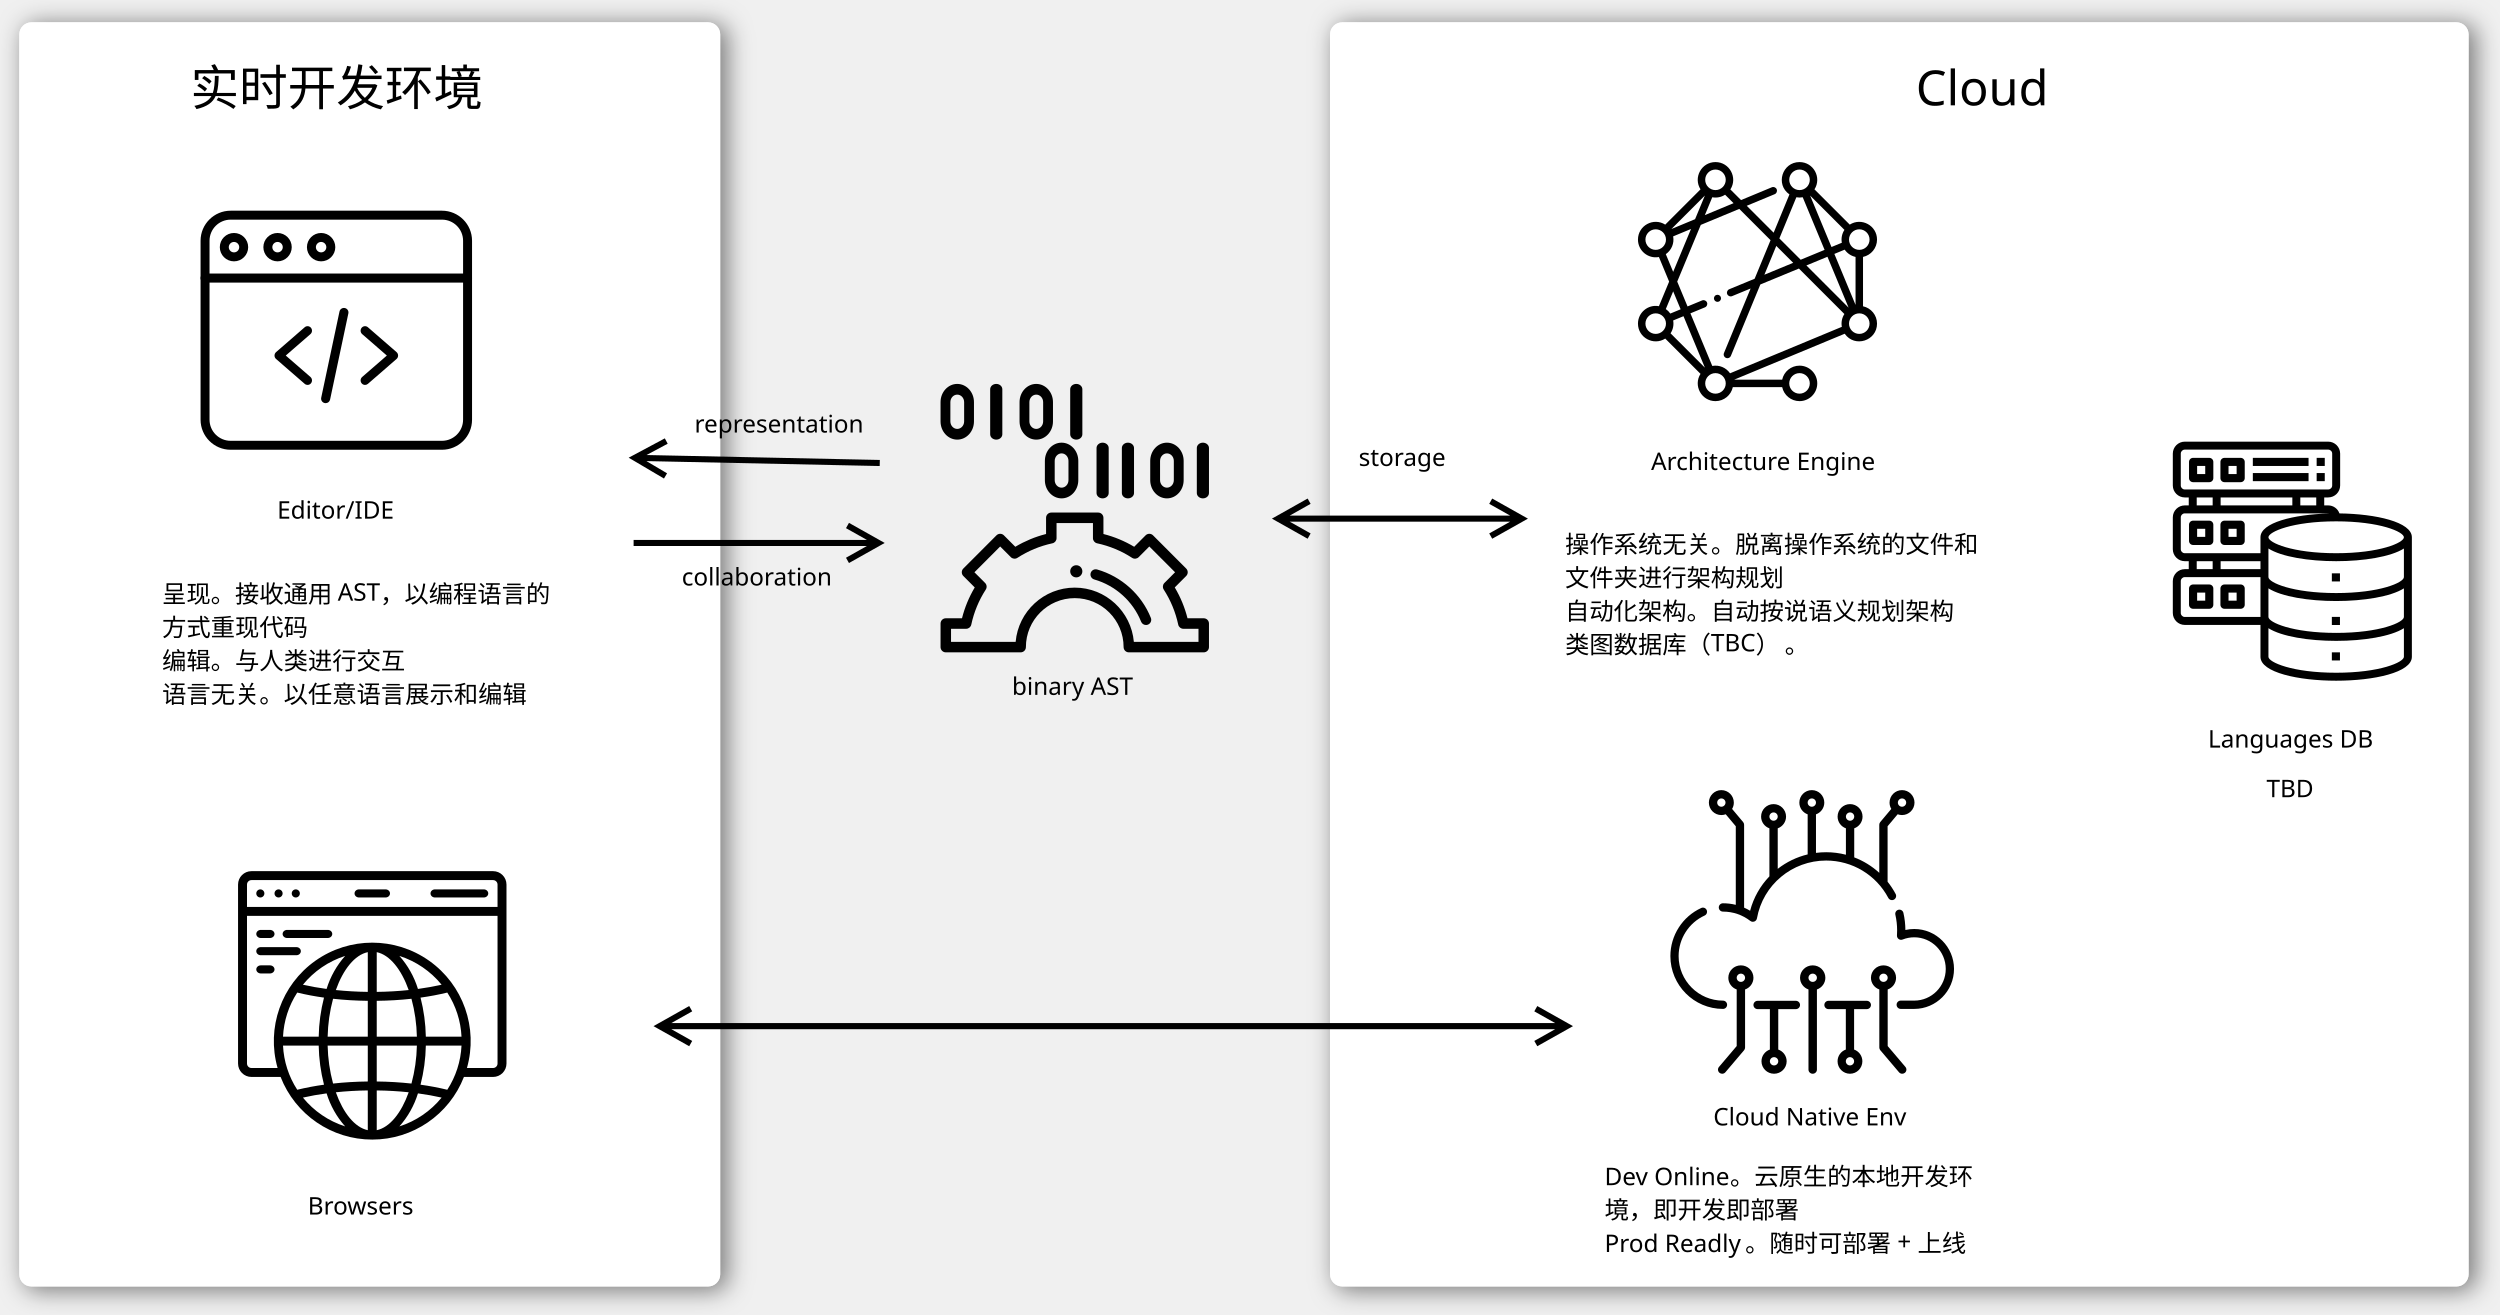
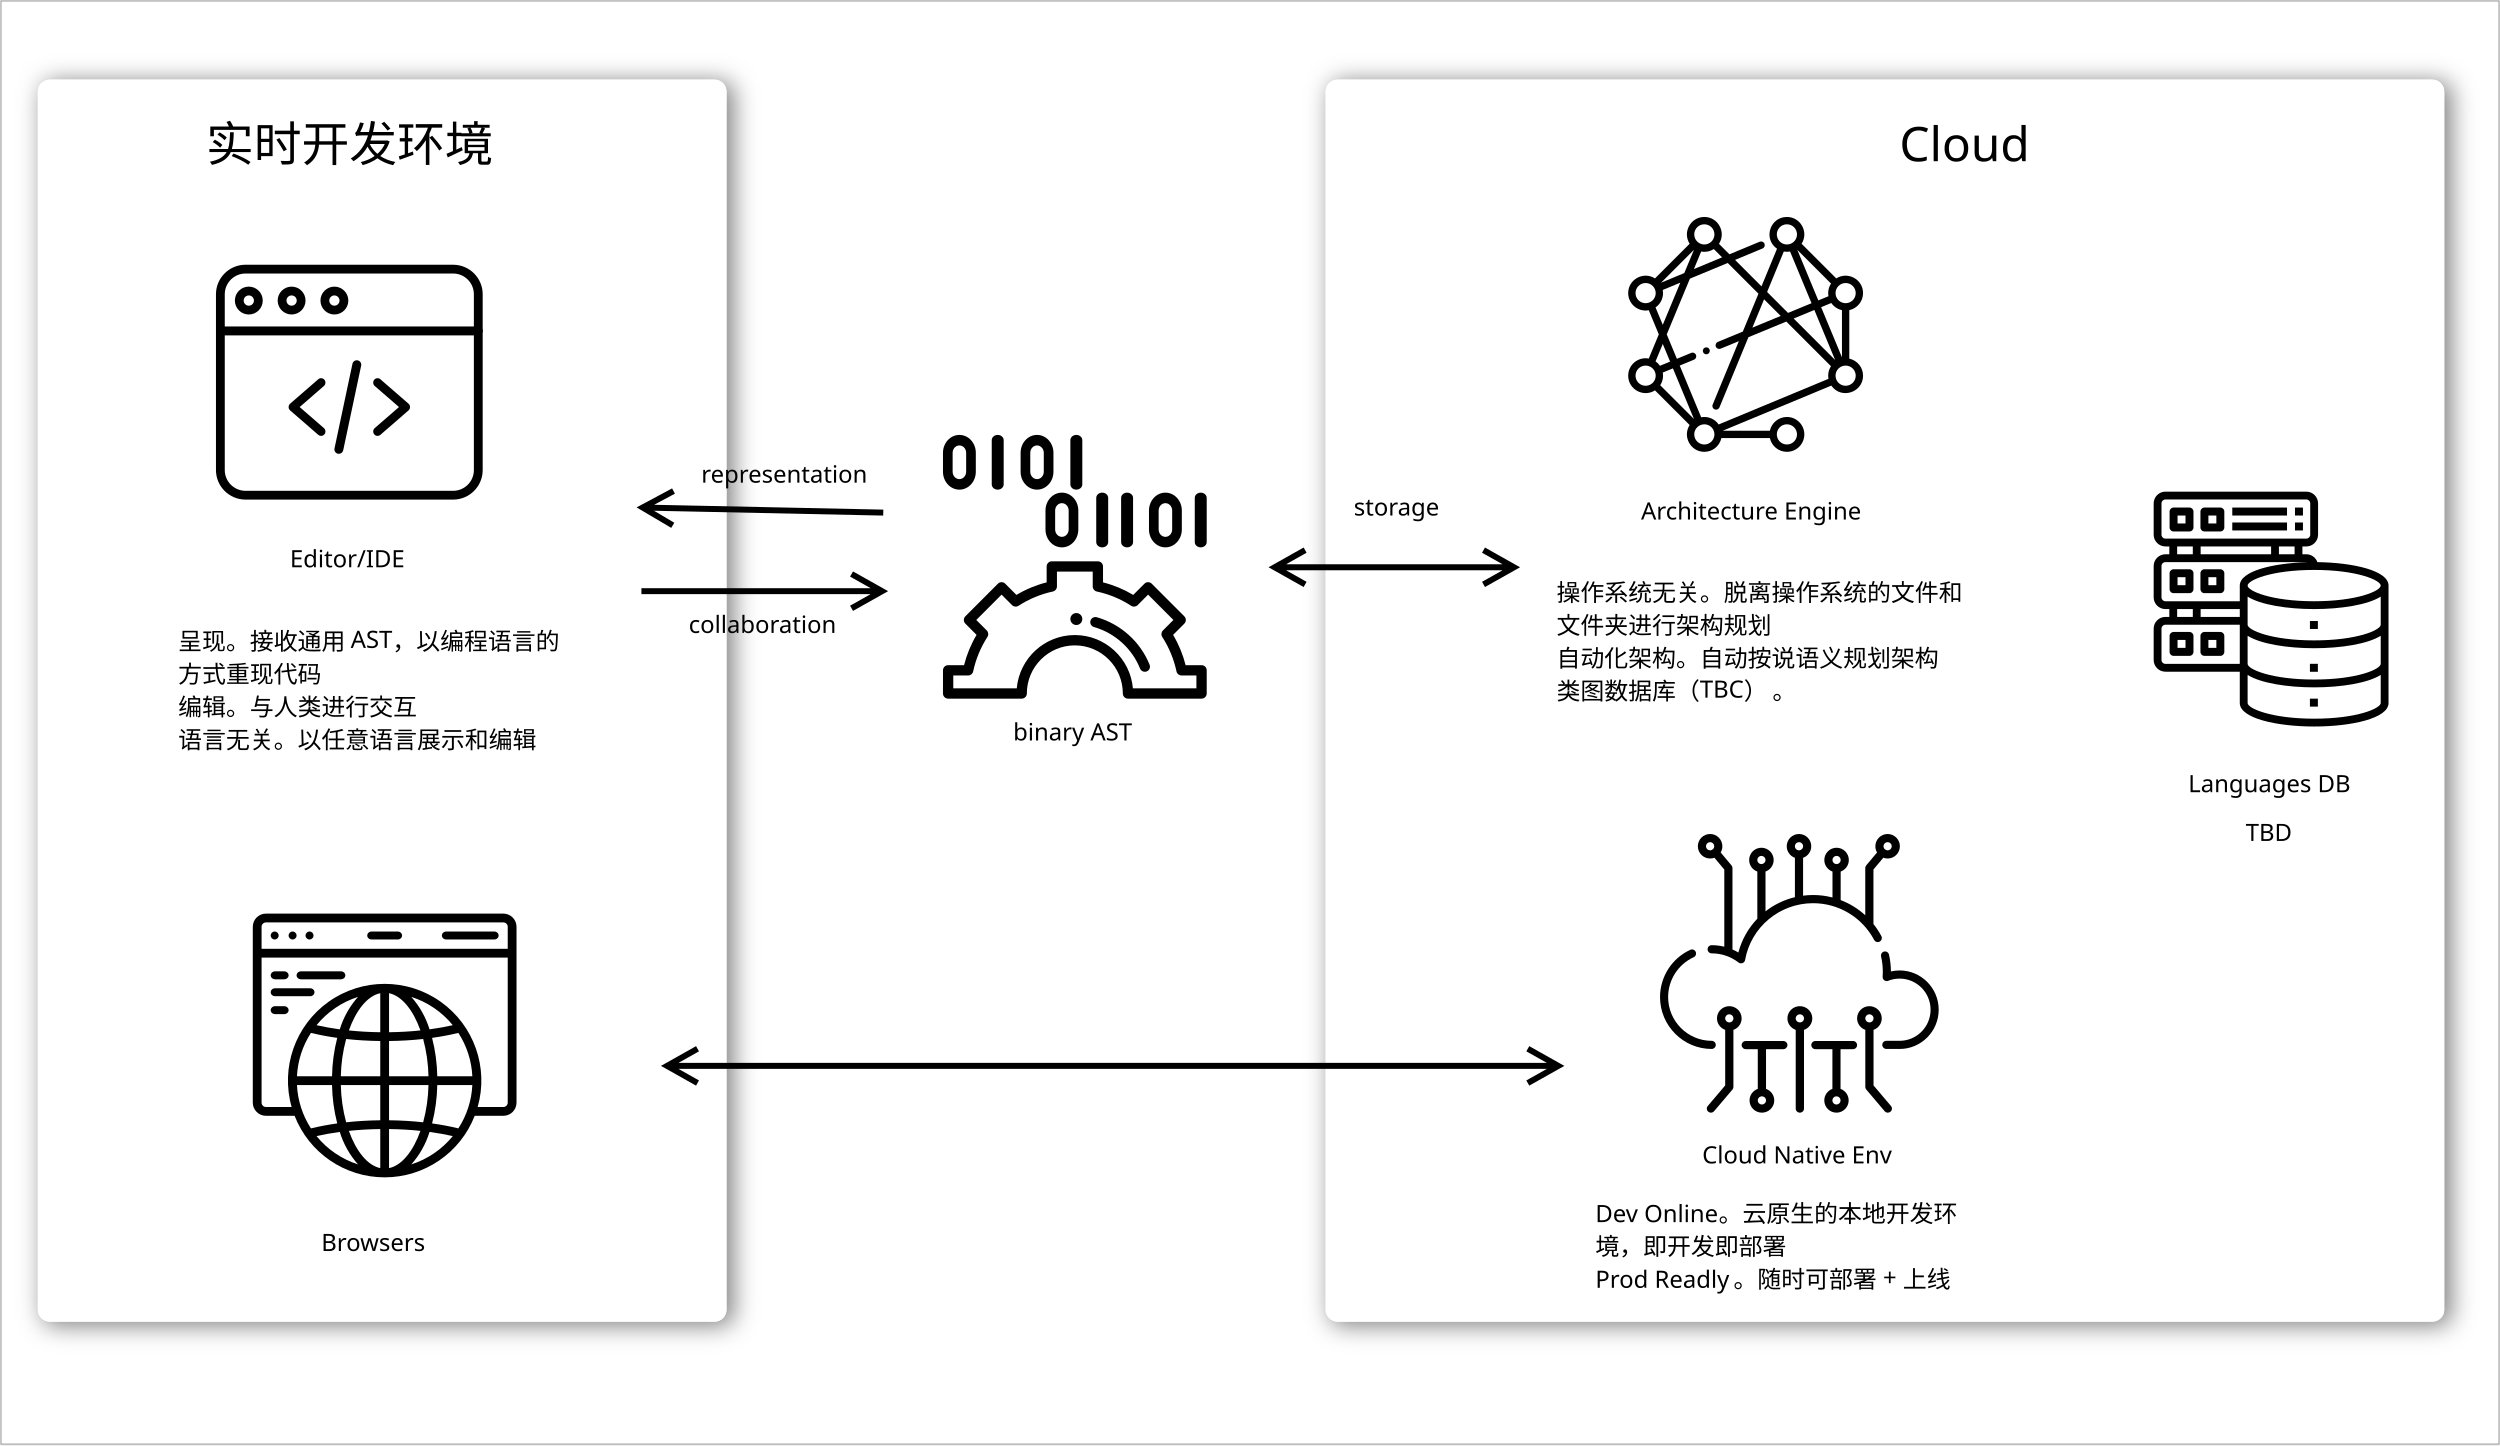
- <svg xmlns="http://www.w3.org/2000/svg" xmlns:xlink="http://www.w3.org/1999/xlink" width="2468px" height="1298px" viewBox="0 0 2468 1298" version="1.1">
+ <svg xmlns="http://www.w3.org/2000/svg" xmlns:xlink="http://www.w3.org/1999/xlink" width="2512px" height="1452px" viewBox="0 0 2512 1452" version="1.1">
  <defs>
-     <rect id="path-1" x="1294" y="0" width="1124" height="1248" rx="12" />
+     <rect id="path-1" x="1331" y="79" width="1124" height="1248" rx="12" />
    <filter x="-3.1%" y="-3.0%" width="107.2%" height="106.5%" filterUnits="objectBoundingBox" id="filter-2">
      <feMorphology radius="0.5" operator="dilate" in="SourceAlpha" result="shadowSpreadOuter1" />
      <feOffset dx="6" dy="3" in="shadowSpreadOuter1" result="shadowOffsetOuter1" />
      <feGaussianBlur stdDeviation="12" in="shadowOffsetOuter1" result="shadowBlurOuter1" />
      <feComposite in="shadowBlurOuter1" in2="SourceAlpha" operator="out" result="shadowBlurOuter1" />
      <feColorMatrix values="0 0 0 0 0   0 0 0 0 0   0 0 0 0 0  0 0 0 0.5 0" type="matrix" in="shadowBlurOuter1" />
    </filter>
-     <rect id="path-3" x="0" y="0" width="692" height="1248" rx="12" />
+     <rect id="path-3" x="37" y="79" width="692" height="1248" rx="12" />
    <filter x="-5.0%" y="-3.0%" width="111.7%" height="106.5%" filterUnits="objectBoundingBox" id="filter-4">
      <feMorphology radius="0.5" operator="dilate" in="SourceAlpha" result="shadowSpreadOuter1" />
      <feOffset dx="6" dy="3" in="shadowSpreadOuter1" result="shadowOffsetOuter1" />
      <feGaussianBlur stdDeviation="12" in="shadowOffsetOuter1" result="shadowBlurOuter1" />
      <feComposite in="shadowBlurOuter1" in2="SourceAlpha" operator="out" result="shadowBlurOuter1" />
      <feColorMatrix values="0 0 0 0 0   0 0 0 0 0   0 0 0 0 0  0 0 0 0.5 0" type="matrix" in="shadowBlurOuter1" />
    </filter>
  </defs>
  <g id="Page-1" stroke="none" stroke-width="1" fill="none" fill-rule="evenodd">
-     <g id="water" transform="translate(19, 22)">
+     <g id="water" transform="translate(1, 1)">
+       <rect id="Rectangle" stroke="#979797" fill="#FFFFFF" x="0" y="0" width="2510" height="1450" />
      <g id="Rectangle">
        <use fill="black" fill-opacity="1" filter="url(#filter-2)" xlink:href="#path-1" />
        <use fill="#FFFFFF" fill-rule="evenodd" xlink:href="#path-1" />
      </g>
      <g id="Rectangle">
        <use fill="black" fill-opacity="1" filter="url(#filter-4)" xlink:href="#path-3" />
        <use fill="#FFFFFF" fill-rule="evenodd" xlink:href="#path-3" />
      </g>
-       <g id="Group-7" transform="translate(1565, 758)" fill="#000000">
+       <g id="Group-7" transform="translate(1602, 837)" fill="#000000">
        <g id="network" transform="translate(65, 0)" fill-rule="nonzero">
          <path d="M56,211.913 C56,209.655 54.179,207.825 51.932,207.825 C27.782,207.825 8.136,188.1 8.136,163.854 C8.136,146.654 18.215,130.936 33.813,123.809 C35.859,122.875 36.763,120.452 35.833,118.397 C34.903,116.342 32.49,115.433 30.446,116.368 C11.951,124.818 0,143.457 0,163.854 C0,192.607 23.296,216 51.932,216 C54.179,216 56,214.17 56,211.913 L56,211.913 Z" id="Path" />
          <path d="M85.454,126.616 C91.374,93.537 120.113,69.529 153.786,69.529 C179.537,69.529 203.045,83.664 215.136,106.418 C216.201,108.421 218.687,109.182 220.69,108.117 C222.692,107.053 223.453,104.565 222.388,102.562 C220.089,98.234 217.419,94.186 214.432,90.446 L214.432,35.688 L224.366,23.846 C225.709,24.35 227.163,24.626 228.681,24.626 C235.474,24.626 241,19.102 241,12.313 C241,5.523 235.473,0 228.681,0 C221.888,0 216.362,5.523 216.362,12.313 C216.362,14.595 216.986,16.733 218.073,18.567 L207.18,31.551 C206.559,32.291 206.219,33.226 206.219,34.192 L206.219,81.659 C199.009,75.055 190.621,69.881 181.498,66.403 L181.498,37.731 C186.278,36.037 189.711,31.472 189.711,26.121 C189.711,19.332 184.184,13.809 177.391,13.809 C170.598,13.809 165.072,19.332 165.072,26.121 C165.072,31.472 168.505,36.037 173.285,37.731 L173.285,63.786 C167.005,62.163 160.463,61.313 153.786,61.313 C150.387,61.313 147.031,61.532 143.736,61.958 L143.736,23.922 C148.516,22.228 151.949,17.663 151.949,12.313 C151.949,5.523 146.423,0 139.63,0 C132.837,0 127.311,5.523 127.311,12.313 C127.311,17.663 130.744,22.228 135.524,23.922 L135.524,63.47 C124.634,66.089 114.588,71.004 105.975,77.722 L105.975,37.731 C110.755,36.037 114.188,31.472 114.188,26.121 C114.188,19.332 108.662,13.809 101.869,13.809 C95.076,13.809 89.55,19.332 89.55,26.121 C89.55,31.472 92.982,36.037 97.762,37.731 L97.762,85.125 C88.813,94.431 82.138,106.021 78.709,119.084 C76.791,117.936 74.812,116.918 72.781,116.033 L72.781,34.193 C72.781,33.226 72.44,32.291 71.82,31.552 L60.927,18.568 C62.014,16.733 62.638,14.595 62.638,12.313 C62.638,5.523 57.112,0 50.319,0 C43.526,0 38,5.523 38,12.313 C38,19.102 43.526,24.626 50.319,24.626 C51.836,24.626 53.291,24.35 54.634,23.846 L64.568,35.688 L64.568,113.251 C60.468,112.237 56.221,111.72 51.887,111.72 C49.619,111.72 47.781,113.559 47.781,115.828 C47.781,118.096 49.619,119.936 51.887,119.936 C61.765,119.936 71.106,123.12 78.9,129.143 C79.63,129.707 80.516,130 81.411,130 C81.909,130 82.409,129.91 82.888,129.725 C84.228,129.208 85.2,128.029 85.454,126.616 L85.454,126.616 Z M228.681,8.216 C230.945,8.216 232.787,10.053 232.787,12.313 C232.787,14.572 230.945,16.41 228.681,16.41 C226.416,16.41 224.574,14.572 224.574,12.313 C224.574,10.053 226.416,8.216 228.681,8.216 Z M177.391,22.024 C179.656,22.024 181.498,23.862 181.498,26.121 C181.498,28.38 179.656,30.218 177.391,30.218 C175.127,30.218 173.285,28.38 173.285,26.121 C173.285,23.861 175.127,22.024 177.391,22.024 L177.391,22.024 Z M139.63,8.216 C141.895,8.216 143.736,10.053 143.736,12.313 C143.736,14.572 141.895,16.41 139.63,16.41 C137.365,16.41 135.524,14.572 135.524,12.313 C135.524,10.053 137.365,8.216 139.63,8.216 Z M101.869,22.024 C104.133,22.024 105.975,23.862 105.975,26.121 C105.975,28.38 104.133,30.218 101.869,30.218 C99.604,30.218 97.762,28.38 97.762,26.121 C97.762,23.861 99.604,22.024 101.869,22.024 L101.869,22.024 Z M46.213,12.313 C46.213,10.053 48.055,8.216 50.319,8.216 C52.584,8.216 54.426,10.053 54.426,12.313 C54.426,14.572 52.584,16.41 50.319,16.41 C48.055,16.41 46.213,14.572 46.213,12.313 Z" id="Shape" />
          <path d="M240.757,137.104 C237.782,137.104 234.852,137.435 231.996,138.09 C231.962,132.383 231.306,126.697 230.047,121.183 C229.544,118.976 227.357,117.598 225.164,118.105 C222.971,118.611 221.601,120.81 222.104,123.016 C223.261,128.084 223.847,133.316 223.847,138.566 C223.847,140.168 223.791,141.801 223.679,143.419 C223.583,144.824 224.211,146.182 225.342,147.012 C226.474,147.844 227.951,148.031 229.252,147.51 C232.91,146.045 236.781,145.302 240.756,145.302 C257.902,145.302 271.85,159.32 271.85,176.552 C271.85,193.784 257.901,207.803 240.756,207.803 L227.393,207.803 C225.142,207.803 223.318,209.638 223.318,211.902 C223.318,214.165 225.142,216 227.393,216 L240.756,216 C262.396,216 280,198.304 280,176.552 C280,154.801 262.396,137.104 240.757,137.104 L240.757,137.104 Z" id="Path" />
          <path d="M193.917,208 L156.083,208 C153.828,208 152,209.836 152,212.102 C152,214.367 153.828,216.203 156.083,216.203 L173.203,216.203 L173.203,256.115 C168.451,257.806 165.038,262.364 165.038,267.706 C165.038,274.485 170.532,280 177.286,280 C184.039,280 189.533,274.485 189.533,267.706 C189.533,262.363 186.12,257.806 181.368,256.115 L181.368,216.203 L193.917,216.203 C196.172,216.203 198,214.367 198,212.102 C198,209.836 196.172,208 193.917,208 L193.917,208 Z M177.286,271.797 C175.035,271.797 173.203,269.962 173.203,267.706 C173.203,265.45 175.035,263.616 177.286,263.616 C179.537,263.616 181.368,265.451 181.368,267.706 C181.368,269.962 179.537,271.797 177.286,271.797 Z" id="Shape" />
          <path d="M123.858,208 L86.142,208 C83.854,208 82,209.836 82,212.102 C82,214.367 83.854,216.203 86.142,216.203 L98.217,216.203 L98.217,256.115 C93.395,257.806 89.933,262.364 89.933,267.706 C89.933,274.485 95.507,280 102.359,280 C109.21,280 114.784,274.485 114.784,267.706 C114.784,262.363 111.322,257.806 106.5,256.115 L106.5,216.203 L123.858,216.203 C126.146,216.203 128,214.367 128,212.102 C128,209.836 126.146,208 123.858,208 L123.858,208 Z M102.359,271.797 C100.074,271.797 98.217,269.962 98.217,267.706 C98.217,265.45 100.074,263.616 102.359,263.616 C104.643,263.616 106.5,265.451 106.5,267.706 C106.5,269.962 104.643,271.797 102.359,271.797 Z" id="Shape" />
          <path d="M69.603,173 C62.768,173 57.207,178.495 57.207,185.25 C57.207,190.573 60.661,195.114 65.471,196.8 L65.471,252.658 L47.967,273.286 C46.5,275.015 46.728,277.593 48.476,279.044 C49.25,279.686 50.193,280 51.13,280 C52.309,280 53.481,279.504 54.298,278.54 L72.769,256.773 C73.393,256.036 73.736,255.106 73.736,254.146 L73.736,196.799 C78.545,195.114 82,190.572 82,185.249 C82,178.495 76.439,173 69.603,173 Z M69.603,189.326 C67.325,189.326 65.471,187.497 65.471,185.25 C65.471,183.002 67.325,181.174 69.603,181.174 C71.882,181.174 73.736,183.002 73.736,185.25 C73.736,187.497 71.882,189.326 69.603,189.326 Z" id="Shape" />
          <path d="M140.5,173 C133.607,173 128,178.495 128,185.25 C128,190.573 131.483,195.114 136.333,196.799 L136.333,275.913 C136.333,278.17 138.199,280 140.5,280 C142.801,280 144.667,278.17 144.667,275.913 L144.667,196.799 C149.517,195.114 153,190.573 153,185.25 C153,178.495 147.393,173 140.5,173 L140.5,173 Z M140.5,189.325 C138.202,189.325 136.333,187.497 136.333,185.25 C136.333,183.002 138.202,181.174 140.5,181.174 C142.798,181.174 144.667,183.002 144.667,185.25 C144.667,187.497 142.798,189.325 140.5,189.325 Z" id="Shape" />
          <path d="M214.529,252.658 L214.529,196.799 C219.339,195.114 222.793,190.573 222.793,185.25 C222.793,178.495 217.233,173 210.397,173 C203.561,173 198,178.495 198,185.25 C198,190.573 201.455,195.114 206.264,196.799 L206.264,254.146 C206.264,255.107 206.607,256.037 207.231,256.773 L225.703,278.54 C226.52,279.504 227.691,280 228.87,280 C229.807,280 230.75,279.686 231.524,279.044 C233.272,277.593 233.5,275.015 232.033,273.286 L214.529,252.658 Z M210.397,181.174 C212.676,181.174 214.529,183.002 214.529,185.25 C214.529,187.497 212.676,189.325 210.397,189.325 C208.118,189.325 206.264,187.497 206.264,185.25 C206.264,183.002 208.118,181.174 210.397,181.174 Z" id="Shape" />
        </g>
        <text id="Cloud-Native-Env" font-family="PingFangSC-Semibold, PingFang SC" font-size="24" font-weight="500">
          <tspan x="107.352" y="331">Cloud Native Env</tspan>
        </text>
        <text id="Dev-Online。云原生的本地开发环" font-family="PingFangSC-Semibold, PingFang SC" font-size="24" font-weight="500">
          <tspan x="0" y="390">Dev Online</tspan>
          <tspan x="123.816" y="390" font-family="PingFangSC-Regular, PingFang SC" font-weight="normal">。云原生的本地开发环</tspan>
          <tspan x="0" y="423" font-family="PingFangSC-Regular, PingFang SC" font-weight="normal">境，即开发即部署</tspan>
          <tspan x="0" y="456">Prod Readly</tspan>
          <tspan x="138.768" y="456" font-family="PingFangSC-Regular, PingFang SC" font-weight="normal">。随时可部署 + 上线</tspan>
        </text>
      </g>
-       <g id="ide" transform="translate(141, 186)" fill="#000000">
+       <g id="ide" transform="translate(178, 265)" fill="#000000">
        <g id="web-programming" transform="translate(38, 0)" fill-rule="nonzero">
          <path d="M105.629,172 C104.629,172 103.623,171.65 102.801,170.936 L74.536,146.392 C73.561,145.544 73,144.306 73,142.999 C73,141.694 73.563,140.456 74.536,139.608 L102.801,115.064 C104.637,113.468 107.393,113.694 108.958,115.566 C110.521,117.44 110.301,120.251 108.463,121.845 L84.105,142.999 L108.463,164.152 C110.301,165.748 110.521,168.56 108.958,170.431 C108.093,171.468 106.864,172 105.629,172 Z" id="Path" />
          <path d="M162.37,172 C161.134,172 159.906,171.468 159.043,170.431 C157.478,168.56 157.7,165.748 159.535,164.152 L183.894,142.999 L159.535,121.845 C157.7,120.251 157.478,117.44 159.043,115.566 C160.606,113.694 163.365,113.468 165.198,115.064 L193.464,139.608 C194.439,140.456 195,141.694 195,142.999 C195,144.306 194.439,145.544 193.464,146.392 L165.198,170.936 C164.376,171.65 163.37,172 162.37,172 L162.37,172 Z" id="Path" />
          <path d="M123.482,190 C123.175,190 122.865,189.968 122.553,189.903 C120.136,189.397 118.588,187.038 119.097,184.637 L137.145,99.529 C137.654,97.128 140.027,95.59 142.447,96.096 C144.864,96.602 146.412,98.959 145.903,101.362 L127.855,186.47 C127.41,188.564 125.553,190 123.482,190 L123.482,190 Z" id="Path" />
          <path d="M238.292,236 L29.708,236 C13.328,236 0,222.7 0,206.349 L0,29.651 C0,13.303 13.328,0 29.708,0 L238.292,0 C254.672,0 268,13.303 268,29.651 L268,206.349 C268,222.7 254.672,236 238.292,236 Z M29.708,8.832 C18.207,8.832 8.849,18.172 8.849,29.651 L8.849,206.349 C8.849,217.828 18.207,227.168 29.708,227.168 L238.292,227.168 C249.793,227.168 259.151,217.828 259.151,206.349 L259.151,29.651 C259.151,18.172 249.793,8.832 238.292,8.832 L29.708,8.832 Z" id="Shape" />
          <path d="M263.575,71 L4.425,71 C1.98,71 0,68.986 0,66.5 C0,64.016 1.98,62 4.425,62 L263.575,62 C266.02,62 268,64.016 268,66.5 C268,68.986 266.02,71 263.575,71 Z" id="Path" />
          <path d="M76,50 C68.283,50 62,43.717 62,36 C62,28.28 68.283,22 76,22 C83.72,22 90,28.28 90,36 C90,43.717 83.72,50 76,50 Z M76,30.848 C73.161,30.848 70.848,33.159 70.848,36 C70.848,38.841 73.161,41.152 76,41.152 C78.841,41.152 81.152,38.841 81.152,36 C81.152,33.159 78.841,30.848 76,30.848 Z" id="Shape" />
          <path d="M33,50 C25.28,50 19,43.72 19,36 C19,28.28 25.28,22 33,22 C40.72,22 47,28.28 47,36 C47,43.72 40.72,50 33,50 Z M33,30.848 C30.161,30.848 27.848,33.161 27.848,36 C27.848,38.841 30.161,41.152 33,41.152 C35.841,41.152 38.152,38.841 38.152,36 C38.152,33.161 35.841,30.848 33,30.848 Z" id="Shape" />
          <path d="M118.999,50 C111.281,50 105,43.719 105,35.999 C105,28.281 111.281,22 118.999,22 C126.719,22 133,28.281 133,35.999 C133,43.719 126.719,50 118.999,50 Z M118.999,30.846 C116.16,30.846 113.849,33.157 113.849,35.999 C113.849,38.84 116.16,41.151 118.999,41.151 C121.84,41.151 124.151,38.84 124.151,35.999 C124.151,33.157 121.84,30.846 118.999,30.846 Z" id="Shape" />
        </g>
        <text id="呈现。接收通用-AST，以编程语言的方式" font-family="PingFangSC-Semibold, PingFang SC" font-size="24" font-weight="500">
          <tspan x="0" y="387">呈现。</tspan>
          <tspan x="72" y="387" font-family="PingFangSC-Regular, PingFang SC" font-weight="normal">接收通用 AST，以编程语言的</tspan>
          <tspan x="0" y="420" font-family="PingFangSC-Regular, PingFang SC" font-weight="normal">方式重现代码</tspan>
          <tspan x="0" y="453">编辑</tspan>
          <tspan x="48" y="453" font-family="PingFangSC-Regular, PingFang SC" font-weight="normal">。与人类进行交互</tspan>
          <tspan x="0" y="486">语言无关</tspan>
          <tspan x="96" y="486" font-family="PingFangSC-Regular, PingFang SC" font-weight="normal">。以任意语言展示和编辑</tspan>
        </text>
      </g>
-       <g id="db" transform="translate(2126, 414)" fill="#000000">
+       <g id="db" transform="translate(2163, 493)" fill="#000000">
        <g id="database-storage" fill-rule="nonzero">
          <path d="M164.492,70.839 C162.856,66.11 158.404,62.937 153.4,62.933 L149.467,62.933 L149.467,55.067 L153.4,55.067 C159.909,55.047 165.181,49.776 165.2,43.267 L165.2,11.8 C165.181,5.291 159.909,0.019 153.4,0 L11.8,0 C5.291,0.019 0.019,5.291 0,11.8 L0,43.267 C0.019,49.776 5.291,55.047 11.8,55.067 L15.733,55.067 L15.733,62.933 L11.8,62.933 C5.291,62.953 0.019,68.224 0,74.733 L0,106.2 C0.019,112.709 5.291,117.981 11.8,118 L15.733,118 L15.733,125.867 L11.8,125.867 C5.291,125.886 0.019,131.158 0,137.667 L0,169.133 C0.019,175.642 5.291,180.914 11.8,180.933 L86.533,180.933 L86.533,212.4 C86.533,227.897 124.136,236 161.267,236 C198.397,236 236,227.897 236,212.4 L236,94.4 C236,79.335 200.561,71.311 164.492,70.839 Z M11.8,47.2 C9.628,47.2 7.867,45.439 7.867,43.267 L7.867,11.8 C7.867,9.628 9.628,7.867 11.8,7.867 L153.4,7.867 C155.572,7.867 157.333,9.628 157.333,11.8 L157.333,43.267 C157.333,45.439 155.572,47.2 153.4,47.2 L11.8,47.2 Z M141.6,55.067 L141.6,62.933 L125.867,62.933 L125.867,55.067 L141.6,55.067 Z M118,55.067 L118,62.933 L47.2,62.933 L47.2,55.067 L118,55.067 Z M39.333,55.067 L39.333,62.933 L23.6,62.933 L23.6,55.067 L39.333,55.067 Z M86.533,173.067 L11.8,173.067 C9.628,173.067 7.867,171.306 7.867,169.133 L7.867,137.667 C7.867,135.494 9.628,133.733 11.8,133.733 L86.533,133.733 L86.533,173.067 Z M23.6,125.867 L23.6,118 L39.333,118 L39.333,125.867 L23.6,125.867 Z M86.533,125.867 L47.2,125.867 L47.2,118 L86.533,118 L86.533,125.867 Z M86.533,94.4 L86.533,110.133 L11.8,110.133 C9.628,110.133 7.867,108.372 7.867,106.2 L7.867,74.733 C7.867,72.561 9.628,70.8 11.8,70.8 L153.4,70.8 C153.587,70.82 153.772,70.86 153.951,70.918 C119.337,71.901 86.533,79.925 86.533,94.4 Z M228.133,212.4 C228.133,217.749 204.533,228.133 161.267,228.133 C118,228.133 94.4,217.749 94.4,212.4 L94.4,184.159 C107.341,192.379 134.363,196.667 161.267,196.667 C188.171,196.667 215.193,192.379 228.133,184.159 L228.133,212.4 Z M228.133,173.067 C228.133,178.416 204.533,188.8 161.267,188.8 C118,188.8 94.4,178.416 94.4,173.067 L94.4,144.825 C107.341,153.046 134.363,157.333 161.267,157.333 C188.171,157.333 215.193,153.046 228.133,144.825 L228.133,173.067 Z M228.133,133.733 C228.133,139.083 204.533,149.467 161.267,149.467 C118,149.467 94.4,139.083 94.4,133.733 L94.4,105.492 C107.341,113.713 134.363,118 161.267,118 C188.171,118 215.193,113.713 228.133,105.492 L228.133,133.733 Z M161.267,110.133 C118,110.133 94.4,99.749 94.4,94.4 C94.4,89.051 118,78.667 161.267,78.667 C204.533,78.667 228.133,89.051 228.133,94.4 C228.133,99.749 204.533,110.133 161.267,110.133 Z" id="Shape" />
          <polygon id="Path" points="157 130 165 130 165 138 157 138" />
          <polygon id="Path" points="157 173 165 173 165 181 157 181" />
          <polygon id="Path" points="157 208 165 208 165 216 157 216" />
          <path d="M36,78 L20,78 C17.791,78 16,79.791 16,82 L16,98 C16,100.209 17.791,102 20,102 L36,102 C38.209,102 40,100.209 40,98 L40,82 C40,79.791 38.209,78 36,78 Z M32,94 L24,94 L24,86 L32,86 L32,94 Z" id="Shape" />
          <path d="M67,78 L51,78 C48.791,78 47,79.791 47,82 L47,98 C47,100.209 48.791,102 51,102 L67,102 C69.209,102 71,100.209 71,98 L71,82 C71,79.791 69.209,78 67,78 Z M63,94 L55,94 L55,86 L63,86 L63,94 Z" id="Shape" />
          <path d="M36,16 L20,16 C17.791,16 16,17.791 16,20 L16,36 C16,38.209 17.791,40 20,40 L36,40 C38.209,40 40,38.209 40,36 L40,20 C40,17.791 38.209,16 36,16 Z M32,32 L24,32 L24,24 L32,24 L32,32 Z" id="Shape" />
          <path d="M67,16 L51,16 C48.791,16 47,17.791 47,20 L47,36 C47,38.209 48.791,40 51,40 L67,40 C69.209,40 71,38.209 71,36 L71,20 C71,17.791 69.209,16 67,16 Z M63,32 L55,32 L55,24 L63,24 L63,32 Z" id="Shape" />
          <polygon id="Path" points="79 16 134 16 134 24 79 24" />
          <polygon id="Path" points="142 16 150 16 150 24 142 24" />
          <polygon id="Path" points="79 31 134 31 134 39 79 39" />
          <polygon id="Path" points="142 31 150 31 150 39 142 39" />
          <path d="M36,141 L20,141 C17.791,141 16,142.791 16,145 L16,161 C16,163.209 17.791,165 20,165 L36,165 C38.209,165 40,163.209 40,161 L40,145 C40,142.791 38.209,141 36,141 Z M32,157 L24,157 L24,149 L32,149 L32,157 Z" id="Shape" />
          <path d="M67,141 L51,141 C48.791,141 47,142.791 47,145 L47,161 C47,163.209 48.791,165 51,165 L67,165 C69.209,165 71,163.209 71,161 L71,145 C71,142.791 69.209,141 67,141 Z M63,157 L55,157 L55,149 L63,149 L63,157 Z" id="Shape" />
        </g>
        <text id="Languages-DB" font-family="PingFangSC-Semibold, PingFang SC" font-size="24" font-weight="500">
          <tspan x="34.744" y="302">Languages DB</tspan>
        </text>
        <text id="TBD" font-family="PingFangSC-Semibold, PingFang SC" font-size="24" font-weight="500">
          <tspan x="92.5" y="351">TBD</tspan>
        </text>
      </g>
-       <g id="arch-engine" transform="translate(1526, 138)" fill="#000000">
+       <g id="arch-engine" transform="translate(1563, 217)" fill="#000000">
        <g id="Group">
          <g id="nodes" transform="translate(72, 0)" fill-rule="nonzero">
            <path d="M222.172,142.362 L222.172,93.638 C230.065,91.939 236,84.909 236,76.516 C236,62.65 220.616,54.371 209.075,61.754 L174.246,26.925 C181.631,15.38 173.346,0 159.484,0 C142.404,0 135.397,22.139 149.545,31.927 L133.941,69.726 L107.379,43.164 L134.968,31.698 C136.849,30.916 137.74,28.758 136.958,26.877 C136.176,24.997 134.018,24.106 132.137,24.887 L101.736,37.522 L91.224,27.009 C98.686,15.488 90.441,0 76.516,0 C62.65,0 54.371,15.384 61.754,26.925 L26.925,61.754 C15.38,54.368 0,62.654 0,76.516 C0,87.432 9.917,95.713 20.68,93.739 L30.763,118 L20.68,142.261 C9.935,140.29 0,148.552 0,159.484 C0,173.35 15.384,181.629 26.925,174.246 L61.754,209.075 C54.368,220.62 62.654,236 76.516,236 C84.909,236 91.939,230.065 93.637,222.172 L142.362,222.172 C144.061,230.065 151.091,236 159.484,236 C169.142,236 177,228.142 177,218.484 C177,208.826 169.142,200.969 159.484,200.969 C151.091,200.969 144.061,206.904 142.362,214.797 L94.998,214.797 L204.097,169.457 C213.954,183.634 236,176.428 236,159.484 C236,151.091 230.065,144.061 222.172,142.362 L222.172,142.362 Z M201.254,79.64 L191.047,83.854 L169.929,33.037 L203.83,66.938 C201.444,70.578 200.426,75.068 201.254,79.64 Z M204.073,86.455 C206.566,90.058 210.373,92.685 214.797,93.638 L214.797,141.003 L193.877,90.665 L204.073,86.455 Z M207.942,143.727 L166.274,102.059 L187.06,93.479 L207.942,143.727 Z M228.625,76.516 C228.625,82.107 224.076,86.656 218.484,86.656 C212.893,86.656 208.344,82.107 208.344,76.516 C208.344,70.924 212.893,66.375 218.484,66.375 C224.076,66.375 228.625,70.924 228.625,76.516 Z M159.484,7.375 C165.076,7.375 169.625,11.924 169.625,17.516 C169.625,23.107 165.076,27.656 159.484,27.656 C153.893,27.656 149.344,23.107 149.344,17.516 C149.344,11.924 153.893,7.375 159.484,7.375 Z M156.36,34.746 C158.453,35.125 160.523,35.129 162.649,34.739 L184.23,86.668 L160.627,96.412 L139.588,75.372 L156.36,34.746 Z M153.245,99.46 L124.794,111.206 L136.54,82.755 L153.245,99.46 Z M73.351,34.739 C77.815,35.558 82.299,34.626 86.009,32.224 L94.368,40.584 L66.028,52.362 L73.351,34.739 Z M56.374,56.374 L33.038,66.072 L66.072,33.037 L56.374,56.374 Z M76.516,7.375 C82.107,7.375 86.656,11.924 86.656,17.516 C86.656,23.107 82.107,27.656 76.516,27.656 C70.924,27.656 66.375,23.107 66.375,17.516 C66.375,11.924 70.924,7.375 76.516,7.375 Z M7.375,76.516 C7.375,70.924 11.924,66.375 17.516,66.375 C23.107,66.375 27.656,70.924 27.656,76.516 C27.656,82.107 23.107,86.656 17.516,86.656 C11.924,86.656 7.375,82.107 7.375,76.516 Z M27.488,90.903 C33.096,87.004 35.998,80.213 34.739,73.351 L52.362,66.027 L34.756,108.391 L27.488,90.903 Z M34.756,127.609 L42.123,145.336 L31.927,149.545 C30.727,147.81 29.221,146.302 27.488,145.097 L34.756,127.609 Z M34.746,156.36 L44.953,152.146 L66.072,202.963 L32.17,169.062 C34.551,165.43 35.576,160.941 34.746,156.36 L34.746,156.36 Z M7.375,159.484 C7.375,153.893 11.924,149.344 17.516,149.344 C23.107,149.344 27.656,153.893 27.656,159.484 C27.656,165.076 23.107,169.625 17.516,169.625 C11.924,169.625 7.375,165.076 7.375,159.484 Z M76.516,228.625 C70.924,228.625 66.375,224.076 66.375,218.484 C66.375,212.893 70.924,208.344 76.516,208.344 C82.107,208.344 86.656,212.893 86.656,218.484 C86.656,224.076 82.107,228.625 76.516,228.625 Z M159.484,208.344 C165.076,208.344 169.625,212.893 169.625,218.484 C169.625,224.076 165.076,228.625 159.484,228.625 C153.893,228.625 149.344,224.076 149.344,218.484 C149.344,212.893 153.893,208.344 159.484,208.344 Z M90.903,208.512 C87.012,202.914 80.228,200.001 73.351,201.261 L51.77,149.332 L66.141,143.399 C68.023,142.622 68.919,140.466 68.142,138.584 C67.365,136.701 65.209,135.806 63.327,136.582 L48.941,142.521 L38.749,118 L62.015,62.015 L100.01,46.226 L130.892,77.108 L115.176,115.176 L90.105,125.527 C88.223,126.304 87.326,128.46 88.104,130.342 C88.884,132.234 91.046,133.117 92.919,132.343 L111.205,124.794 L84.898,188.515 C83.894,190.947 85.693,193.61 88.305,193.61 C89.754,193.61 91.128,192.751 91.715,191.329 L120.823,120.824 L158.891,105.107 L203.775,149.991 C201.376,153.695 200.44,158.179 201.26,162.649 L90.903,208.512 Z M218.484,169.625 C212.893,169.625 208.344,165.076 208.344,159.484 C208.344,153.893 212.893,149.344 218.484,149.344 C224.076,149.344 228.625,153.893 228.625,159.484 C228.625,165.076 224.076,169.625 218.484,169.625 Z" id="Shape" />
            <path d="M77.204,131.261 C75.301,132.043 74.558,134.113 75.26,135.832 C75.989,137.618 78.021,138.468 79.796,137.739 C81.699,136.957 82.442,134.887 81.74,133.168 C81.012,131.385 78.982,130.531 77.204,131.261 Z" id="Path" />
          </g>
          <text id="操作系统无关。脱离操作系统的文件和文件夹" font-family="PingFangSC-Semibold, PingFang SC" font-size="24" font-weight="500">
            <tspan x="0" y="386">操作系统无关</tspan>
            <tspan x="144" y="386" font-family="PingFangSC-Regular, PingFang SC" font-weight="normal">。脱离操作系统的文件和</tspan>
            <tspan x="0" y="419" font-family="PingFangSC-Regular, PingFang SC" font-weight="normal">文件夹进行架构规划</tspan>
            <tspan x="0" y="452">自动化架构</tspan>
            <tspan x="120" y="452" font-family="PingFangSC-Regular, PingFang SC" font-weight="normal">。自动按说语义规划架构</tspan>
            <tspan x="0" y="485">类图数据库（TBC）</tspan>
            <tspan x="216.888" y="485" font-family="PingFangSC-Regular, PingFang SC" font-weight="normal">。</tspan>
          </text>
        </g>
        <text id="Architecture-Engine" font-family="PingFangSC-Semibold, PingFang SC" font-size="24" font-weight="500">
          <tspan x="84.936" y="304">Architecture Engine</tspan>
        </text>
      </g>
-       <g id="Group-4" transform="translate(909.5, 357)" fill="#000000">
+       <g id="Group-4" transform="translate(946.5, 436)" fill="#000000">
        <g id="binary-code" fill-rule="nonzero">
          <path d="M259.824,231.359 L243.807,231.359 C241.099,220.64 236.879,210.433 231.223,200.921 L242.505,189.613 C243.476,188.64 244.021,187.32 244.02,185.944 C244.02,184.567 243.474,183.247 242.503,182.275 L209.763,149.481 C207.741,147.456 204.465,147.457 202.444,149.482 L191.175,160.778 C181.686,155.109 171.505,150.88 160.811,148.165 L160.811,132.188 C160.811,129.323 158.493,127 155.634,127 L109.35,127 C106.492,127 104.174,129.323 104.174,132.188 L104.174,148.165 C93.481,150.88 83.299,155.109 73.81,160.778 L62.541,149.482 C60.52,147.457 57.244,147.456 55.222,149.481 L22.482,182.275 C21.511,183.248 20.966,184.567 20.965,185.944 C20.965,187.32 21.51,188.64 22.481,189.613 L33.762,200.921 C28.107,210.433 23.887,220.639 21.178,231.359 L5.188,231.359 C2.331,231.359 0.014,233.68 0.012,236.545 L0,259.809 C0,261.185 0.545,262.506 1.515,263.479 C2.486,264.453 3.803,265 5.176,265 L79.096,265 C81.954,265 84.272,262.677 84.272,259.812 C84.272,233.159 105.904,211.475 132.493,211.475 C159.082,211.475 180.714,233.159 180.714,259.812 C180.714,262.677 183.032,265 185.89,265 L259.824,265 C262.682,265 265,262.677 265,259.812 L265,236.547 C265,233.682 262.683,231.359 259.824,231.359 Z M254.649,254.624 L254.649,254.624 L190.84,254.624 C188.21,224.671 163.046,201.099 132.493,201.099 C101.94,201.099 76.776,224.671 74.146,254.624 L10.355,254.624 L10.362,241.736 L25.285,241.736 C27.724,241.736 29.833,240.028 30.345,237.638 C32.994,225.277 37.815,213.616 44.673,202.979 C45.998,200.925 45.712,198.223 43.986,196.494 L33.465,185.946 L58.881,160.487 L69.394,171.025 C71.119,172.755 73.814,173.04 75.863,171.714 C86.475,164.84 98.108,160.008 110.44,157.352 C112.825,156.838 114.528,154.725 114.528,152.279 L114.528,137.377 L150.46,137.377 L150.46,152.279 C150.46,154.724 152.163,156.838 154.548,157.352 C166.88,160.008 178.513,164.84 189.125,171.714 C191.175,173.041 193.869,172.755 195.594,171.025 L206.107,160.487 L231.524,185.946 L221.002,196.493 C219.277,198.222 218.991,200.924 220.315,202.978 C227.173,213.615 231.994,225.277 234.643,237.637 C235.156,240.028 237.264,241.736 239.704,241.736 L254.649,241.736 L254.649,254.624 L254.649,254.624 Z" id="Shape" />
          <path d="M55,0 C51.687,0 49,2.368 49,5.289 L49,49.711 C49,52.632 51.687,55 55,55 C58.313,55 61,52.632 61,49.711 L61,5.289 C60.999,2.368 58.313,0 55,0 Z" id="Path" />
          <path d="M134,0 C130.687,0 128,2.368 128,5.289 L128,49.711 C128,52.632 130.687,55 134,55 C137.313,55 140,52.632 140,49.711 L140,5.289 C140,2.368 137.313,0 134,0 Z" id="Path" />
          <path d="M16.5,0 C7.402,0 0,8.066 0,17.981 L0,37.019 C0,46.934 7.402,55 16.5,55 C25.598,55 33,46.934 33,37.019 L33,17.981 C33,8.066 25.598,0 16.5,0 Z M23.294,37.019 C23.294,41.102 20.246,44.423 16.5,44.423 C12.754,44.423 9.706,41.102 9.706,37.019 L9.706,17.981 C9.706,13.899 12.754,10.577 16.5,10.577 C20.246,10.577 23.294,13.899 23.294,17.981 L23.294,37.019 L23.294,37.019 Z" id="Shape" />
          <path d="M94.5,0 C85.402,0 78,8.066 78,17.981 L78,37.019 C78,46.934 85.402,55 94.5,55 C103.598,55 111,46.934 111,37.019 L111,17.981 C111,8.066 103.598,0 94.5,0 Z M101.294,37.02 C101.294,41.102 98.246,44.424 94.5,44.424 C90.754,44.424 87.706,41.102 87.706,37.02 L87.706,17.981 C87.706,13.899 90.754,10.577 94.5,10.577 C98.246,10.577 101.294,13.899 101.294,17.981 L101.294,37.02 L101.294,37.02 Z" id="Shape" />
          <path d="M185,58 C181.687,58 179,60.368 179,63.289 L179,107.711 C179,110.632 181.687,113 185,113 C188.313,113 191,110.632 191,107.711 L191,63.289 C191,60.368 188.313,58 185,58 Z" id="Path" />
          <path d="M259,58 C255.687,58 253,60.368 253,63.289 L253,107.711 C253,110.632 255.687,113 259,113 C262.313,113 265,110.632 265,107.711 L265,63.289 C265,60.368 262.314,58 259,58 Z" id="Path" />
          <path d="M160,58 C156.687,58 154,60.368 154,63.289 L154,107.711 C154,110.632 156.687,113 160,113 C163.313,113 166,110.632 166,107.711 L166,63.289 C166,60.368 163.313,58 160,58 Z" id="Path" />
          <path d="M119.5,58 C110.402,58 103,66.067 103,75.981 L103,95.019 C103,104.934 110.402,113 119.5,113 C128.598,113 136,104.934 136,95.019 L136,75.981 C136,66.066 128.598,58 119.5,58 Z M126.294,95.019 C126.294,99.102 123.246,102.423 119.5,102.423 C115.754,102.423 112.706,99.102 112.706,95.019 L112.706,75.981 C112.706,71.898 115.754,68.577 119.5,68.577 C123.246,68.577 126.294,71.898 126.294,75.981 L126.294,95.019 Z" id="Shape" />
          <path d="M223.5,58 C214.402,58 207,66.066 207,75.981 L207,95.019 C207,104.934 214.402,113 223.5,113 C232.598,113 240,104.934 240,95.019 L240,75.981 C240,66.066 232.598,58 223.5,58 Z M230.294,95.019 C230.294,99.102 227.246,102.423 223.5,102.423 C219.754,102.423 216.706,99.102 216.706,95.019 L216.706,75.981 C216.706,71.898 219.754,68.577 223.5,68.577 C227.246,68.577 230.294,71.898 230.294,75.981 L230.294,95.019 Z" id="Shape" />
          <path d="M207.638,230.997 C198.448,207.946 178.626,190.079 154.612,183.203 C151.871,182.417 148.999,183.982 148.205,186.699 C147.411,189.416 148.993,192.256 151.737,193.042 C172.692,199.043 189.991,214.638 198.013,234.757 C198.816,236.771 200.764,238 202.827,238 C203.459,238 204.101,237.885 204.724,237.641 C207.382,236.603 208.686,233.628 207.638,230.997 Z" id="Path" />
          <path d="M134.065,179.001 C134.035,179 134.005,179.001 133.976,179.001 C133.968,179.001 133.962,179.001 133.954,179.001 L133.954,179 C130.666,179 128,181.686 128,185 C128,188.314 130.666,191 133.954,191 C133.978,191 134.003,191 134.028,190.999 L134.028,191 C134.034,191 134.04,191 134.047,191 C137.326,191 139.989,188.326 140,185.019 C140.01,181.705 137.353,179.011 134.065,179.001 Z" id="Path" />
        </g>
        <text id="binary-AST" font-family="PingFangSC-Semibold, PingFang SC" font-size="24" font-weight="500">
          <tspan x="70.504" y="307">binary AST</tspan>
        </text>
      </g>
-       <g id="Group-5" transform="translate(609, 380)" fill="#000000">
+       <g id="Group-5" transform="translate(646, 459)" fill="#000000">
        <path id="Line" d="M28.306,30.747 L31.137,36.037 L28.492,37.452 L10.265,47.204 L26.741,47.553 L237.563,52.001 L240.563,52.064 L240.436,58.063 L237.437,57.999 L26.614,53.552 L10.136,53.203 L27.938,63.717 L30.521,65.243 L27.469,70.409 L24.886,68.883 L-2.775,52.546 L-7.367,49.834 L-2.665,47.318 L25.661,32.162 L28.306,30.747 Z" fill-rule="nonzero" />
        <text id="representation" font-family="PingFangSC-Semibold, PingFang SC" font-size="24" font-weight="500">
          <tspan x="57.592" y="25">representation</tspan>
        </text>
        <text id="collaboration" font-family="PingFangSC-Semibold, PingFang SC" font-size="24" font-weight="500">
          <tspan x="45.016" y="176">collaboration</tspan>
        </text>
      </g>
-       <path id="Line" d="M819.106,494.164 L821.721,495.635 L849.721,511.385 L854.369,514 L849.721,516.615 L821.721,532.365 L819.106,533.836 L816.164,528.606 L818.779,527.135 L836.797,517 L606.5,517 L606.5,511 L836.798,511 L818.779,500.865 L816.164,499.394 L819.106,494.164 Z" fill="#000000" fill-rule="nonzero" />
-       <g id="Group-6" transform="translate(1244, 413)" fill="#000000">
+       <path id="Line" d="M856.106,573.164 L858.721,574.635 L886.721,590.385 L891.369,593 L886.721,595.615 L858.721,611.365 L856.106,612.836 L853.164,607.606 L855.779,606.135 L873.797,596 L643.5,596 L643.5,590 L873.798,590 L855.779,579.865 L853.164,578.394 L856.106,573.164 Z" fill="#000000" fill-rule="nonzero" />
+       <g id="Group-6" transform="translate(1281, 492)" fill="#000000">
        <path id="Line" d="M210.106,57.164 L212.721,58.635 L240.721,74.385 L245.369,77 L240.721,79.615 L212.721,95.365 L210.106,96.836 L207.164,91.606 L209.779,90.135 L227.797,80 L10.202,80 L28.221,90.135 L30.836,91.606 L27.894,96.836 L25.279,95.365 L-2.721,79.615 L-7.369,77 L-2.721,74.385 L25.279,58.635 L27.894,57.164 L30.836,62.394 L28.221,63.865 L10.201,74 L227.798,74 L209.779,63.865 L207.164,62.394 L210.106,57.164 Z" fill-rule="nonzero" />
        <text id="storage" font-family="PingFangSC-Semibold, PingFang SC" font-size="24" font-weight="500">
          <tspan x="78.276" y="25">storage</tspan>
        </text>
      </g>
-       <text id="Editor/IDE" font-family="PingFangSC-Regular, PingFang SC" font-size="24" font-weight="normal" fill="#000000">
-         <tspan x="254.62" y="490">Editor/IDE</tspan>
+       <text id="Editor/IDE" font-family="PingFangSC-Semibold, PingFang SC" font-size="24" font-weight="500" fill="#000000">
+         <tspan x="290.312" y="569">Editor/IDE</tspan>
      </text>
-       <path id="Line" d="M1498.606,971.164 L1501.221,972.635 L1529.221,988.385 L1533.869,991 L1529.221,993.615 L1501.221,1009.365 L1498.606,1010.836 L1495.664,1005.606 L1498.279,1004.135 L1516.297,994 L643.702,994 L661.721,1004.135 L664.336,1005.606 L661.394,1010.836 L658.779,1009.365 L630.779,993.615 L626.131,991 L630.779,988.385 L658.779,972.635 L661.394,971.164 L664.336,976.394 L661.721,977.865 L643.701,988 L1516.298,988 L1498.279,977.865 L1495.664,976.394 L1498.606,971.164 Z" fill="#000000" fill-rule="nonzero" />
-       <g id="Group-2" transform="translate(216, 838)" fill="#000000">
+       <path id="Line" d="M1535.606,1050.164 L1538.221,1051.635 L1566.221,1067.385 L1570.869,1070 L1566.221,1072.615 L1538.221,1088.365 L1535.606,1089.836 L1532.664,1084.606 L1535.279,1083.135 L1553.297,1073 L680.702,1073 L698.721,1083.135 L701.336,1084.606 L698.394,1089.836 L695.779,1088.365 L667.779,1072.615 L663.131,1070 L667.779,1067.385 L695.779,1051.635 L698.394,1050.164 L701.336,1055.394 L698.721,1056.865 L680.701,1067 L1553.298,1067 L1535.279,1056.865 L1532.664,1055.394 L1535.606,1050.164 Z" fill="#000000" fill-rule="nonzero" />
+       <g id="Group-2" transform="translate(253, 917)" fill="#000000">
        <text id="Browsers" font-family="PingFangSC-Semibold, PingFang SC" font-size="24" font-weight="500">
          <tspan x="68.816" y="339">Browsers</tspan>
        </text>
        <g id="browser" fill-rule="nonzero">
          <path d="M251.75,0 L13.25,0 C5.932,0 0,5.932 0,13.25 L0,189.915 C0,197.232 5.932,203.165 13.25,203.165 L42.011,203.165 C56.553,240.451 92.478,265 132.5,265 C172.522,265 208.447,240.451 222.989,203.165 L251.75,203.165 C259.068,203.165 265,197.232 265,189.915 L265,13.25 C265,5.932 259.068,0 251.75,0 Z M13.25,8.833 L251.75,8.833 C254.189,8.833 256.167,10.811 256.167,13.25 L256.167,35.333 L8.833,35.333 L8.833,13.25 C8.833,10.811 10.811,8.833 13.25,8.833 Z M79.619,172.248 C79.857,185.262 81.612,198.203 84.849,210.81 C75.967,212.033 67.152,213.7 58.437,215.805 C49.981,202.786 45.134,187.755 44.392,172.248 L79.619,172.248 Z M136.917,128.02 C148.647,127.879 160.144,127.203 171.199,125.98 C174.487,138.197 176.284,150.766 176.552,163.415 L136.917,163.415 L136.917,128.02 Z M136.917,119.187 L136.917,79.963 C149.782,82.657 161.208,96.98 168.456,117.381 C158.267,118.449 147.702,119.054 136.917,119.187 L136.917,119.187 Z M128.083,79.963 L128.083,119.187 C117.298,119.054 106.733,118.449 96.544,117.381 C103.792,96.98 115.218,82.657 128.083,79.963 L128.083,79.963 Z M128.083,128.02 L128.083,163.415 L88.448,163.415 C88.716,150.766 90.513,138.197 93.801,125.98 C104.856,127.199 116.353,127.879 128.083,128.02 Z M88.448,172.248 L128.083,172.248 L128.083,207.643 C116.353,207.784 104.856,208.46 93.801,209.683 C90.513,197.467 88.716,184.897 88.448,172.248 Z M128.083,216.476 L128.083,255.722 C115.218,253.028 103.792,238.705 96.544,218.305 C106.733,217.214 117.298,216.609 128.083,216.476 L128.083,216.476 Z M136.917,255.722 L136.917,216.476 C147.702,216.609 158.267,217.214 168.456,218.283 C161.208,238.683 149.782,253.006 136.917,255.722 Z M136.917,207.665 L136.917,172.248 L176.552,172.248 C176.284,184.897 174.487,197.467 171.199,209.683 C160.144,208.464 148.647,207.784 136.917,207.643 L136.917,207.665 Z M185.381,172.248 L220.608,172.248 C219.866,187.755 215.019,202.786 206.563,215.805 C197.848,213.7 189.033,212.033 180.151,210.81 C183.388,198.203 185.143,185.262 185.381,172.248 Z M185.381,163.415 C185.143,150.401 183.388,137.46 180.151,124.853 C189.033,123.63 197.848,121.963 206.563,119.858 C215.019,132.877 219.866,147.909 220.608,163.415 L185.381,163.415 Z M177.599,116.285 C173.893,104.229 167.644,93.108 159.274,83.673 C175.631,88.912 190.114,98.792 200.958,112.111 C193.534,113.799 185.712,115.19 177.599,116.285 Z M87.401,116.285 C79.288,115.19 71.466,113.799 64.037,112.111 C74.883,98.791 89.367,88.911 105.726,83.673 C97.356,93.108 91.107,104.229 87.401,116.285 Z M58.437,119.858 C67.152,121.963 75.967,123.63 84.849,124.853 C81.612,137.46 79.857,150.401 79.619,163.415 L44.392,163.415 C45.134,147.909 49.981,132.877 58.437,119.858 L58.437,119.858 Z M64.042,223.552 C71.471,221.864 79.292,220.46 87.406,219.378 C91.112,231.434 97.36,242.555 105.731,251.99 C89.371,246.752 74.887,236.872 64.042,223.552 Z M159.278,251.99 C167.648,242.555 173.897,231.434 177.603,219.378 C185.716,220.473 193.538,221.864 200.967,223.552 C190.12,236.873 175.635,246.753 159.274,251.99 L159.278,251.99 Z M251.75,194.331 L225.961,194.331 C237.234,154.692 222.274,112.254 188.637,88.445 C154.999,64.636 110.001,64.636 76.363,88.445 C42.726,112.254 27.766,154.692 39.039,194.331 L13.25,194.331 C10.811,194.331 8.833,192.354 8.833,189.915 L8.833,44.166 L256.167,44.166 L256.167,189.915 C256.167,192.354 254.189,194.331 251.75,194.331 Z" id="Shape" />
          <circle id="Oval" cx="22" cy="22" r="4" />
          <circle id="Oval" cx="40" cy="22" r="4" />
          <circle id="Oval" cx="57" cy="22" r="4" />
          <path d="M119.375,26 L145.625,26 C148.041,26 150,24.209 150,22 C150,19.791 148.041,18 145.625,18 L119.375,18 C116.959,18 115,19.791 115,22 C115,24.209 116.959,26 119.375,26 Z" id="Shape" />
          <path d="M194.385,26 L242.615,26 C245.037,26 247,24.209 247,22 C247,19.791 245.037,18 242.615,18 L194.385,18 C191.963,18 190,19.791 190,22 C190,24.209 191.963,26 194.385,26 Z" id="Shape" />
          <path d="M22.5,66 L31.5,66 C33.985,66 36,64.209 36,62 C36,59.791 33.985,58 31.5,58 L22.5,58 C20.015,58 18,59.791 18,62 C18,64.209 20.015,66 22.5,66 Z" id="Shape" />
          <path d="M31.5,93 L22.5,93 C20.015,93 18,94.791 18,97 C18,99.209 20.015,101 22.5,101 L31.5,101 C33.985,101 36,99.209 36,97 C36,94.791 33.985,93 31.5,93 Z" id="Shape" />
          <path d="M88.545,58 L48.455,58 C45.994,58 44,59.791 44,62 C44,64.209 45.994,66 48.455,66 L88.545,66 C91.006,66 93,64.209 93,62 C93,59.791 91.006,58 88.545,58 Z" id="Shape" />
          <path d="M57.6,75 L22.4,75 C19.97,75 18,76.791 18,79 C18,81.209 19.97,83 22.4,83 L57.6,83 C60.03,83 62,81.209 62,79 C62,76.791 60.03,75 57.6,75 Z" id="Shape" />
        </g>
      </g>
-       <text id="实时开发环境" font-family="PingFangSC-Regular, PingFang SC" font-size="48" font-weight="normal" fill="#000000">
-         <tspan x="169" y="82">实时开发环境 </tspan>
+       <text id="实时开发环境" font-family="PingFangSC-Semibold, PingFang SC" font-size="48" font-weight="500" fill="#000000">
+         <tspan x="206" y="161">实时开发环境 </tspan>
      </text>
-       <text id="Cloud" font-family="PingFangSC-Regular, PingFang SC" font-size="48" font-weight="normal" fill="#000000">
-         <tspan x="1872.32" y="82">Cloud</tspan>
+       <text id="Cloud" font-family="PingFangSC-Semibold, PingFang SC" font-size="48" font-weight="500" fill="#000000">
+         <tspan x="1907.52" y="161">Cloud</tspan>
      </text>
    </g>
  </g>
</svg>
